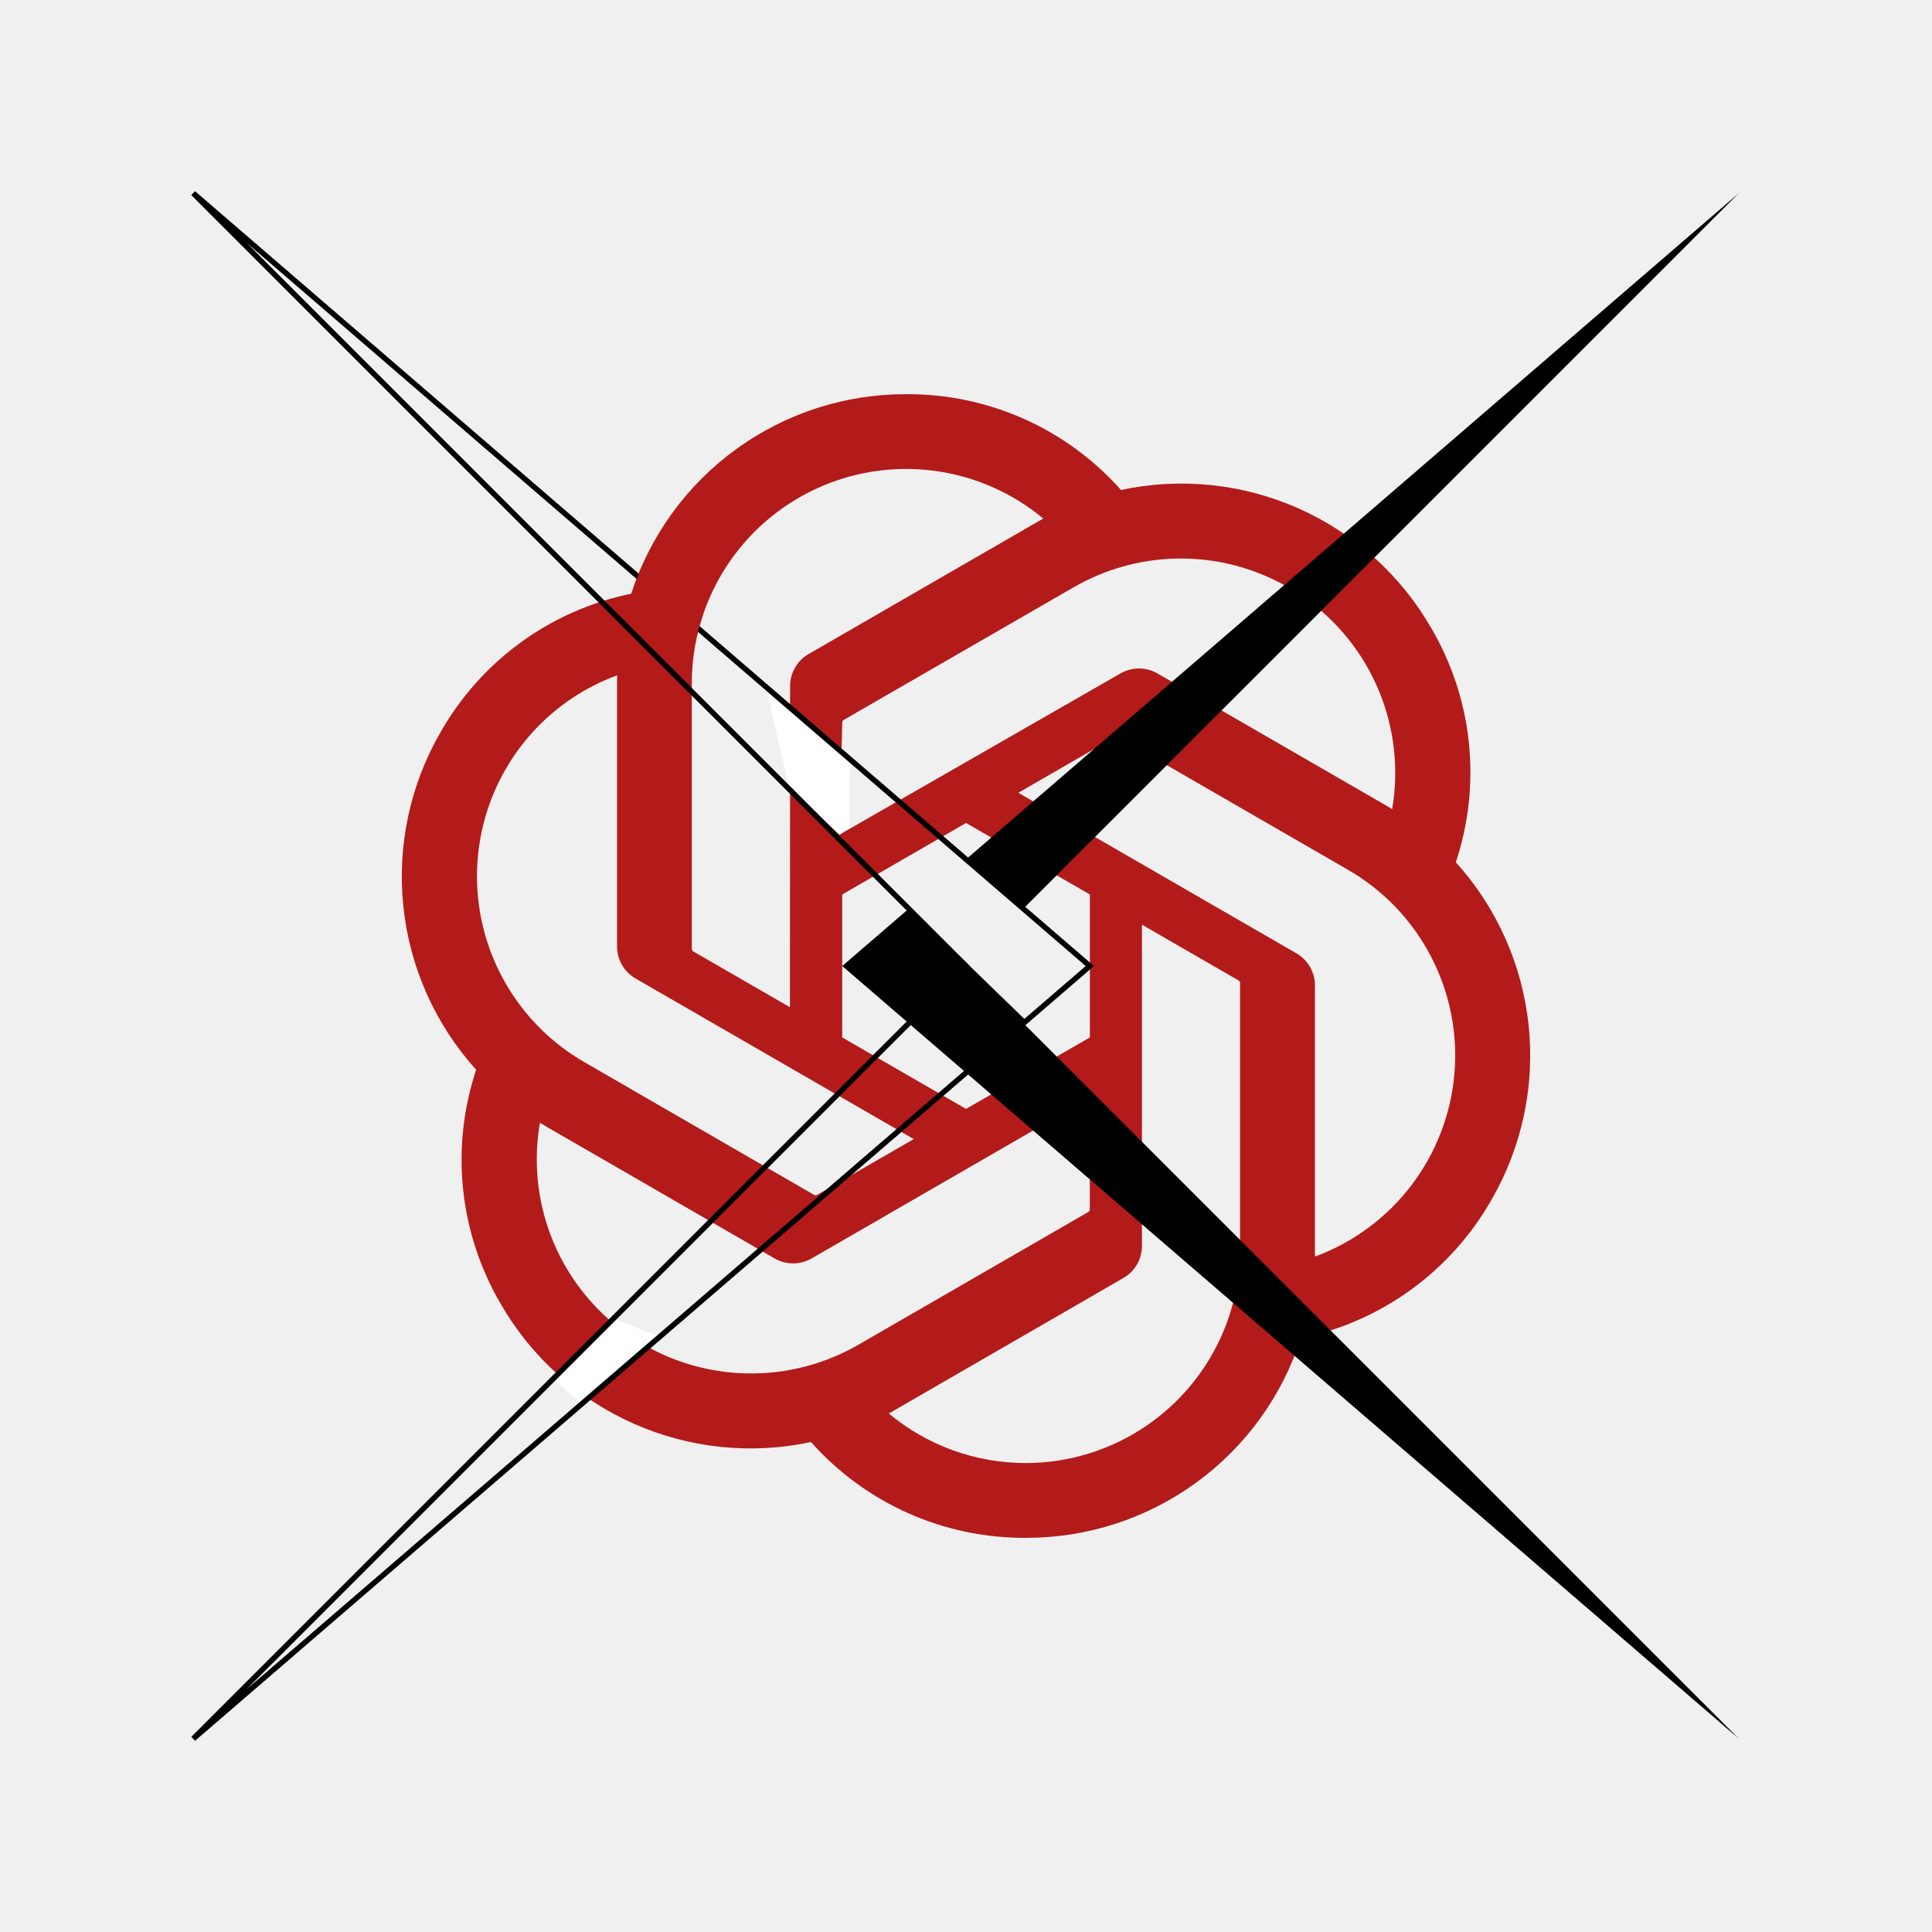
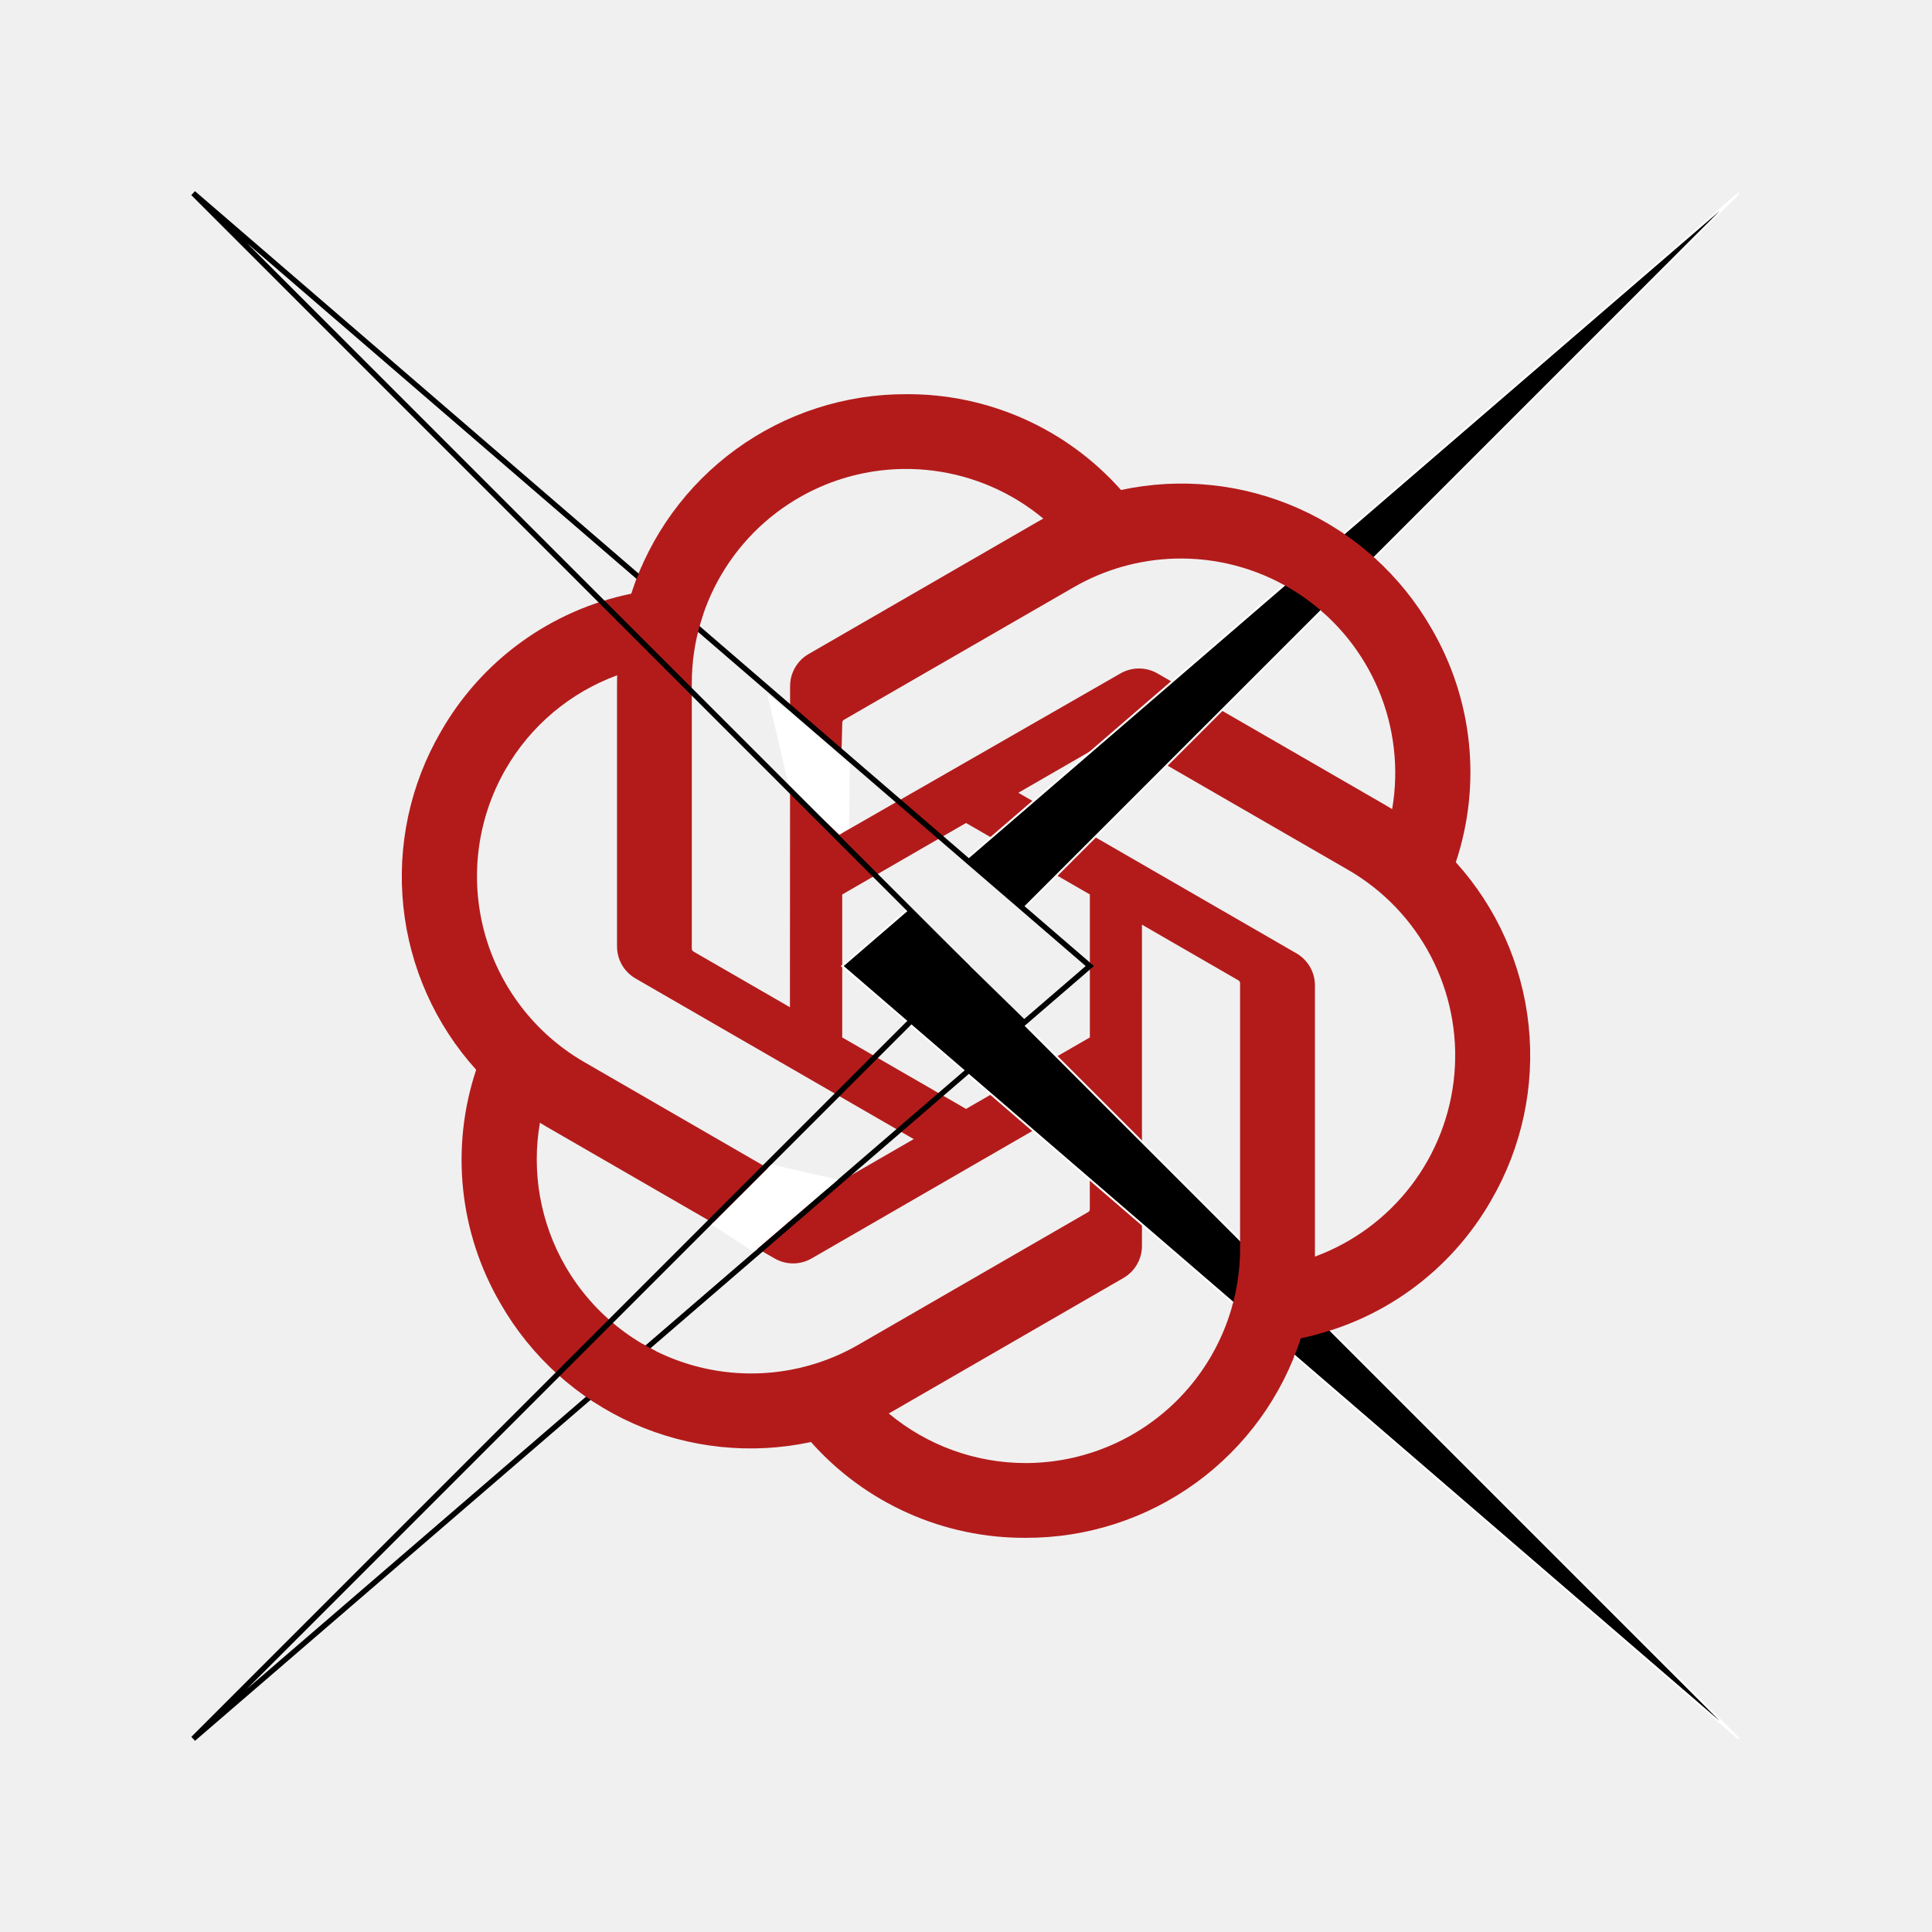
<svg xmlns="http://www.w3.org/2000/svg" version="1.1" id="svg18" width="1000" height="1000" viewBox="0 0 1000 1000">
  <defs id="defs22">
    <clipPath clipPathUnits="userSpaceOnUse" id="clipPath34">
      <path d="M 0,500 H 500 V 0 H 0 Z" id="path32" />
    </clipPath>
  </defs>
  <g id="g26" transform="matrix(1.333333,0,0,-1.333333,0,666.6667)">
-     <g id="g28" transform="translate(125.0001,-124.9998)">
-       <g id="g30" clip-path="url(#clipPath34)">
-         <g id="g36" transform="translate(201.9468,277.7578)">
-           <path id="path38" style="fill:#b31b1b;fill-opacity:1;fill-rule:nonzero;stroke:none" d="m 24.805,194.221 c -23.696,0.057 -46.8,-7.412 -65.978,-21.331 -19.178,-13.92 -33.44,-33.57 -40.73,-56.118 -15.437,-3.16 -30.02,-9.582 -42.775,-18.835 -12.755,-9.252 -23.386,-21.122 -31.182,-34.816 -11.897,-20.501 -16.974,-44.249 -14.502,-67.824 2.473,-23.573 12.368,-45.751 28.261,-63.337 -4.976,-14.945 -6.703,-30.78 -5.064,-46.447 1.64,-15.666 6.607,-30.802 14.569,-44.394 11.804,-20.557 29.832,-36.831 51.486,-46.477 21.652,-9.647 45.811,-12.164 68.988,-7.192 10.454,-11.781 23.305,-21.192 37.69,-27.606 14.387,-6.413 29.976,-9.681 45.727,-9.582 23.708,-0.062 46.825,7.411 66.009,21.34 19.187,13.927 33.451,33.591 40.736,56.153 15.436,3.16 30.02,9.581 42.775,18.835 12.754,9.252 23.385,21.122 31.181,34.816 11.882,20.499 16.95,44.243 14.47,67.808 -2.478,23.564 -12.376,45.731 -28.264,63.309 4.976,14.946 6.704,30.781 5.064,46.447 -1.64,15.667 -6.606,30.803 -14.568,44.394 -11.803,20.557 -29.832,36.834 -51.486,46.479 -21.653,9.646 -45.811,12.163 -68.99,7.189 -10.454,11.781 -23.303,21.194 -37.689,27.608 -14.387,6.413 -29.977,9.679 -45.728,9.58 z m -1.131,-29.032 c 3.922,0.054 7.856,-0.17 11.776,-0.675 15.678,-2.021 30.457,-8.466 42.604,-18.58 -0.674,-0.368 -1.846,-1.014 -2.626,-1.487 L -12.969,93.388 c -2.219,-1.262 -4.061,-3.09 -5.339,-5.3 -1.276,-2.208 -1.94,-4.719 -1.925,-7.269 l -0.062,-124.581 -37.373,21.574 c -0.196,0.098 -0.366,0.242 -0.492,0.42 -0.127,0.179 -0.208,0.387 -0.234,0.604 V 82.044 c 0.01,15.807 4.522,31.285 13.009,44.621 8.488,13.336 20.597,23.978 34.913,30.681 10.737,5.028 22.381,7.683 34.146,7.844 z M 129.134,130.394 c 1.966,0.055 3.937,0.042 5.911,-0.043 15.789,-0.679 31.058,-5.839 44.021,-14.877 12.963,-9.038 23.084,-21.581 29.18,-36.161 6.095,-14.58 7.914,-30.594 5.24,-46.169 -0.655,0.403 -1.802,1.095 -2.625,1.567 l -88.399,51.06 c -2.203,1.286 -4.709,1.964 -7.26,1.964 -2.551,0 -5.057,-0.678 -7.26,-1.964 L -1.072,23.233 0.018,66.604 c -0.012,0.221 0.03,0.44 0.123,0.64 0.093,0.199 0.235,0.375 0.412,0.507 L 89.912,119.302 c 11.978,6.907 25.461,10.704 39.221,11.092 z M -87.375,85.091 c 0,-0.762 -0.042,-2.111 -0.042,-3.047 v -102.12 c -0.016,-2.551 0.649,-5.06 1.925,-7.27 1.275,-2.209 3.115,-4.038 5.331,-5.3 L 27.762,-94.953 -9.602,-116.528 c -0.184,-0.122 -0.395,-0.195 -0.614,-0.214 -0.22,-0.021 -0.443,0.014 -0.646,0.1 l -89.369,51.639 c -19.081,11.05 -33.001,29.216 -38.708,50.514 -5.708,21.297 -2.738,43.989 8.259,63.1 9.706,16.867 25.036,29.779 43.305,36.48 z M -20.24,72.995 -0.275,55.096 -1.073,23.23 -20.25,40.951 Z M 106.352,61.271 c 0.221,0.02 0.441,-0.015 0.645,-0.101 L 196.366,9.575 c 13.692,-7.909 24.847,-19.554 32.161,-33.574 7.311,-14.019 10.478,-29.829 9.13,-45.584 -1.349,-15.754 -7.16,-30.798 -16.748,-43.37 -9.59,-12.572 -22.563,-22.151 -37.4,-27.617 v 3.054 102.122 c 0.021,2.546 -0.636,5.052 -1.904,7.261 -1.268,2.209 -3.098,4.041 -5.307,5.309 L 68.373,39.49 105.737,61.055 c 0.183,0.121 0.395,0.195 0.615,0.215 z M 48.068,27.763 96.134,0.018 V -55.489 L 48.068,-83.235 3.7379868e-4,-55.489 V -6.7946232e-4 Z M 116.362,-11.711 153.725,-33.285 c 0.195,-0.098 0.364,-0.241 0.492,-0.42 0.127,-0.179 0.205,-0.387 0.234,-0.604 V -137.516 c -0.029,-22.044 -8.792,-43.177 -24.371,-58.771 -15.581,-15.596 -36.706,-24.38 -58.749,-24.428 -19.462,-0.028 -38.314,6.788 -53.259,19.255 0.674,0.367 1.856,1.016 2.626,1.487 l 88.397,51.062 c 2.219,1.263 4.062,3.093 5.338,5.304 1.277,2.211 1.941,4.721 1.926,7.273 z M 96.118,-78.928 v -43.148 c 0.012,-0.22 -0.03,-0.441 -0.123,-0.64 -0.093,-0.2 -0.234,-0.375 -0.41,-0.507 L 6.224,-174.817 c -19.114,-11.009 -41.816,-13.986 -63.122,-8.278 -21.306,5.708 -39.478,19.637 -50.528,38.726 -9.748,16.844 -13.261,36.578 -9.924,55.752 0.657,-0.394 1.802,-1.094 2.625,-1.567 l 88.397,-51.059 c 2.203,-1.288 4.709,-1.967 7.261,-1.967 2.551,0 5.057,0.679 7.26,1.967 z" />
+     <g id="g28" transform="translate(125.0001,-124.9998)" style="stroke:none;stroke-opacity:1">
+       <g id="g30" clip-path="url(#clipPath34)" style="stroke:none;stroke-opacity:1">
+         <g id="g36" transform="translate(201.9468,277.7578)" style="stroke:none;stroke-opacity:1">
+           <path id="path38" style="fill:#b31b1b;fill-opacity:1;fill-rule:nonzero;stroke:none;stroke-opacity:1" d="m 24.805,194.221 c -23.696,0.057 -46.8,-7.412 -65.978,-21.331 -19.178,-13.92 -33.44,-33.57 -40.73,-56.118 -15.437,-3.16 -30.02,-9.582 -42.775,-18.835 -12.755,-9.252 -23.386,-21.122 -31.182,-34.816 -11.897,-20.501 -16.974,-44.249 -14.502,-67.824 2.473,-23.573 12.368,-45.751 28.261,-63.337 -4.976,-14.945 -6.703,-30.78 -5.064,-46.447 1.64,-15.666 6.607,-30.802 14.569,-44.394 11.804,-20.557 29.832,-36.831 51.486,-46.477 21.652,-9.647 45.811,-12.164 68.988,-7.192 10.454,-11.781 23.305,-21.192 37.69,-27.606 14.387,-6.413 29.976,-9.681 45.727,-9.582 23.708,-0.062 46.825,7.411 66.009,21.34 19.187,13.927 33.451,33.591 40.736,56.153 15.436,3.16 30.02,9.581 42.775,18.835 12.754,9.252 23.385,21.122 31.181,34.816 11.882,20.499 16.95,44.243 14.47,67.808 -2.478,23.564 -12.376,45.731 -28.264,63.309 4.976,14.946 6.704,30.781 5.064,46.447 -1.64,15.667 -6.606,30.803 -14.568,44.394 -11.803,20.557 -29.832,36.834 -51.486,46.479 -21.653,9.646 -45.811,12.163 -68.99,7.189 -10.454,11.781 -23.303,21.194 -37.689,27.608 -14.387,6.413 -29.977,9.679 -45.728,9.58 z m -1.131,-29.032 c 3.922,0.054 7.856,-0.17 11.776,-0.675 15.678,-2.021 30.457,-8.466 42.604,-18.58 -0.674,-0.368 -1.846,-1.014 -2.626,-1.487 L -12.969,93.388 c -2.219,-1.262 -4.061,-3.09 -5.339,-5.3 -1.276,-2.208 -1.94,-4.719 -1.925,-7.269 l -0.062,-124.581 -37.373,21.574 c -0.196,0.098 -0.366,0.242 -0.492,0.42 -0.127,0.179 -0.208,0.387 -0.234,0.604 V 82.044 c 0.01,15.807 4.522,31.285 13.009,44.621 8.488,13.336 20.597,23.978 34.913,30.681 10.737,5.028 22.381,7.683 34.146,7.844 z M 129.134,130.394 c 1.966,0.055 3.937,0.042 5.911,-0.043 15.789,-0.679 31.058,-5.839 44.021,-14.877 12.963,-9.038 23.084,-21.581 29.18,-36.161 6.095,-14.58 7.914,-30.594 5.24,-46.169 -0.655,0.403 -1.802,1.095 -2.625,1.567 l -88.399,51.06 c -2.203,1.286 -4.709,1.964 -7.26,1.964 -2.551,0 -5.057,-0.678 -7.26,-1.964 L -1.072,23.233 0.018,66.604 c -0.012,0.221 0.03,0.44 0.123,0.64 0.093,0.199 0.235,0.375 0.412,0.507 L 89.912,119.302 c 11.978,6.907 25.461,10.704 39.221,11.092 z M -87.375,85.091 c 0,-0.762 -0.042,-2.111 -0.042,-3.047 v -102.12 c -0.016,-2.551 0.649,-5.06 1.925,-7.27 1.275,-2.209 3.115,-4.038 5.331,-5.3 L 27.762,-94.953 -9.602,-116.528 c -0.184,-0.122 -0.395,-0.195 -0.614,-0.214 -0.22,-0.021 -0.443,0.014 -0.646,0.1 l -89.369,51.639 c -19.081,11.05 -33.001,29.216 -38.708,50.514 -5.708,21.297 -2.738,43.989 8.259,63.1 9.706,16.867 25.036,29.779 43.305,36.48 z M -20.24,72.995 -0.275,55.096 -1.073,23.23 -20.25,40.951 Z M 106.352,61.271 c 0.221,0.02 0.441,-0.015 0.645,-0.101 L 196.366,9.575 c 13.692,-7.909 24.847,-19.554 32.161,-33.574 7.311,-14.019 10.478,-29.829 9.13,-45.584 -1.349,-15.754 -7.16,-30.798 -16.748,-43.37 -9.59,-12.572 -22.563,-22.151 -37.4,-27.617 v 3.054 102.122 c 0.021,2.546 -0.636,5.052 -1.904,7.261 -1.268,2.209 -3.098,4.041 -5.307,5.309 L 68.373,39.49 105.737,61.055 c 0.183,0.121 0.395,0.195 0.615,0.215 z M 48.068,27.763 96.134,0.018 V -55.489 L 48.068,-83.235 3.7379868e-4,-55.489 V -6.7946232e-4 Z M 116.362,-11.711 153.725,-33.285 c 0.195,-0.098 0.364,-0.241 0.492,-0.42 0.127,-0.179 0.205,-0.387 0.234,-0.604 V -137.516 c -0.029,-22.044 -8.792,-43.177 -24.371,-58.771 -15.581,-15.596 -36.706,-24.38 -58.749,-24.428 -19.462,-0.028 -38.314,6.788 -53.259,19.255 0.674,0.367 1.856,1.016 2.626,1.487 l 88.397,51.062 c 2.219,1.263 4.062,3.093 5.338,5.304 1.277,2.211 1.941,4.721 1.926,7.273 z M 96.118,-78.928 v -43.148 c 0.012,-0.22 -0.03,-0.441 -0.123,-0.64 -0.093,-0.2 -0.234,-0.375 -0.41,-0.507 L 6.224,-174.817 c -19.114,-11.009 -41.816,-13.986 -63.122,-8.278 -21.306,5.708 -39.478,19.637 -50.528,38.726 -9.748,16.844 -13.261,36.578 -9.924,55.752 0.657,-0.394 1.802,-1.094 2.625,-1.567 l 88.397,-51.059 c 2.203,-1.288 4.709,-1.967 7.261,-1.967 2.551,0 5.057,0.679 7.26,1.967 z" />
        </g>
      </g>
    </g>
    <circle id="path2422" style="fill:#000000;stroke:#000000;stroke-width:0.75" cx="299.862" cy="-229.712" r="3.7292361e-06" transform="scale(1,-1)" />
    <path style="fill:#ffffff;fill-opacity:1;stroke:#ffffff;stroke-width:0.075;stroke-dasharray:none;stroke-opacity:1" d="m 297.971,230.325 7.491,-5.817 0.904,-0.371 1.252,-1.077 2.261,-2.554 2.543,-1.985 0.696,-0.65 12.059,-9.931 1.605,-1.384 2.128,-2.035 0.925,-0.655 -0.254,-25.362 -2.025,-1.067 -0.862,-0.935 -0.82,-0.466 -0.219,0.218 c -6.151,5.993 -11.915,11.623 -18.066,17.703 -0.446,0.441 -1.007,1.01 -1.452,1.453 z" id="path2424" />
-     <path style="fill:#ffffff;fill-opacity:1;stroke:#ffffff;stroke-width:0.3;stroke-dasharray:none;stroke-opacity:1" d="m 239.123,-12.44 -23.516,-23.435 9.528,-8.352 29.648,25.583 z" id="path2606" />
  </g>
-   <g id="layer1">
-     <path id="path855" style="fill:#000000" d="M 899.998 99.996 L 500.043 444.768 L 500.439 445.084 L 529.697 470.299 L 899.998 99.996 z M 470.066 470.607 L 435.951 500.016 L 900.008 899.941 L 501.664 501.598 L 500.73 502.512 L 470.066 470.607 z " />
-     <rect style="fill:none;fill-opacity:1;stroke:#000000;stroke-width:2.008;stroke-dasharray:none;stroke-opacity:1" id="rect2287" width="47.062" height="8.719" x="701.005" y="10.649" transform="matrix(0.7180169,0.6960256,-0.7001007,0.7140441,0,0)" />
-     <path style="fill:none;fill-opacity:1;stroke:#000000;stroke-width:2.8;stroke-dasharray:none;stroke-opacity:1" id="path2289" d="m 499.853,501.02 c 0.35,0.224 0.666,0.493 0.973,0.773 0.186,0.203 0.439,0.373 0.527,0.645 0.041,0.196 -0.082,0.301 -0.215,0.424 0,0 8.4e-4,5.2e-4 8.4e-4,5.2e-4 v 0 c 0.133,-0.122 0.256,-0.227 0.215,-0.424 -0.088,-0.272 -0.341,-0.443 -0.527,-0.645 -0.307,-0.279 -0.623,-0.548 -0.973,-0.773 0,0 -9.3e-4,-3.6e-4 -9.3e-4,-3.6e-4 z" />
+   <g id="layer1" style="display:inline">
+     <path id="path855" style="fill:#000000;stroke:#ffffff;stroke-opacity:1" d="m 899.998,99.996 -399.955,344.771 0.396,0.316 29.258,25.215 z m -429.932,370.611 -34.115,29.408 464.057,399.926 -398.344,-398.344 -0.934,0.914 z" />
+     <path style="fill:#000000;fill-opacity:1;stroke:#000000;stroke-width:1px;stroke-linecap:butt;stroke-linejoin:miter;stroke-opacity:1" d="m 478.879,478.097 51.627,50.408 -4.366,4.774 -53.279,-50.98 z" id="path2971" />
  </g>
  <g id="layer2">
    <path style="fill:none;stroke:#000000;stroke-opacity:1;stroke-width:2.8;stroke-dasharray:none;fill-opacity:1" d="M 564.095,500.023 100.003,100 500.003,500 100.024,899.979 Z" id="path858" />
  </g>
+   <path style="fill:#b31b1b;stroke:none;stroke-width:0.75px;stroke-linecap:butt;stroke-linejoin:miter;stroke-opacity:1;fill-opacity:1" d="m 226.744,-41.679 3.736,-2.511 24.203,19.622 -5.376,2.888 z" id="path825" transform="matrix(1.333333,0,0,-1.333333,0,666.6667)" />
+   <path style="display:inline;fill:#b31b1b;fill-opacity:1;stroke:none;stroke-width:1px;stroke-linecap:butt;stroke-linejoin:miter;stroke-opacity:1" d="m 665.043,303.004 1.91,1.085 3.032,1.824 2.635,1.703 3.395,2.336 4.771,3.629 1.211,0.997 2.922,2.492 27.367,-27.6 -0.94,-0.836 -1.929,-1.743 -4.453,-3.704 -2.571,-2.007 -2.81,-2.109 -4.024,-2.85 -1.234,-0.832 -30.607,26.893 z" id="path2868" />
  <path style="fill:#b31b1b;fill-opacity:1;stroke:none;stroke-width:0.3;stroke-dasharray:none;stroke-opacity:1" d="m 246.625,273.897 2.448,6.119 23.846,-18.516 -1.224,-3.987 -0.869,-3.435 -3.119,-1.935 z" id="path3388" transform="matrix(1.333333,0,0,-1.333333,0,666.6667)" />
+   <path style="fill:#ffffff;stroke:none;stroke-width:1px;stroke-linecap:butt;stroke-linejoin:miter;stroke-opacity:1;fill-opacity:1" d="m 399.349,602.733 -31.086,31.032 21.861,14.245 43.582,-37.406 z" id="path2967" />
+   <path style="opacity:1;fill:#b31b1b;fill-opacity:1;stroke:none;stroke-width:1px;stroke-linecap:butt;stroke-linejoin:miter;stroke-opacity:1" d="m 641.884,640.361 47.564,47.99 c -2.806,0.917 -6.424,1.975 -9.514,2.82 -2.48,0.679 -4.713,1.04 -6.593,1.508 l -0.507,1.419 -1.738,4.908 -1.591,3.574 -31.656,-26.776 0.843,-3.228 0.651,-2.832 0.575,-2.815 0.548,-3.158 0.497,-3.433 0.395,-3.558 0.21,-2.348 0.195,-3.373 0.081,-2.388 0.022,-1.478 z" id="path2969" />
</svg>
